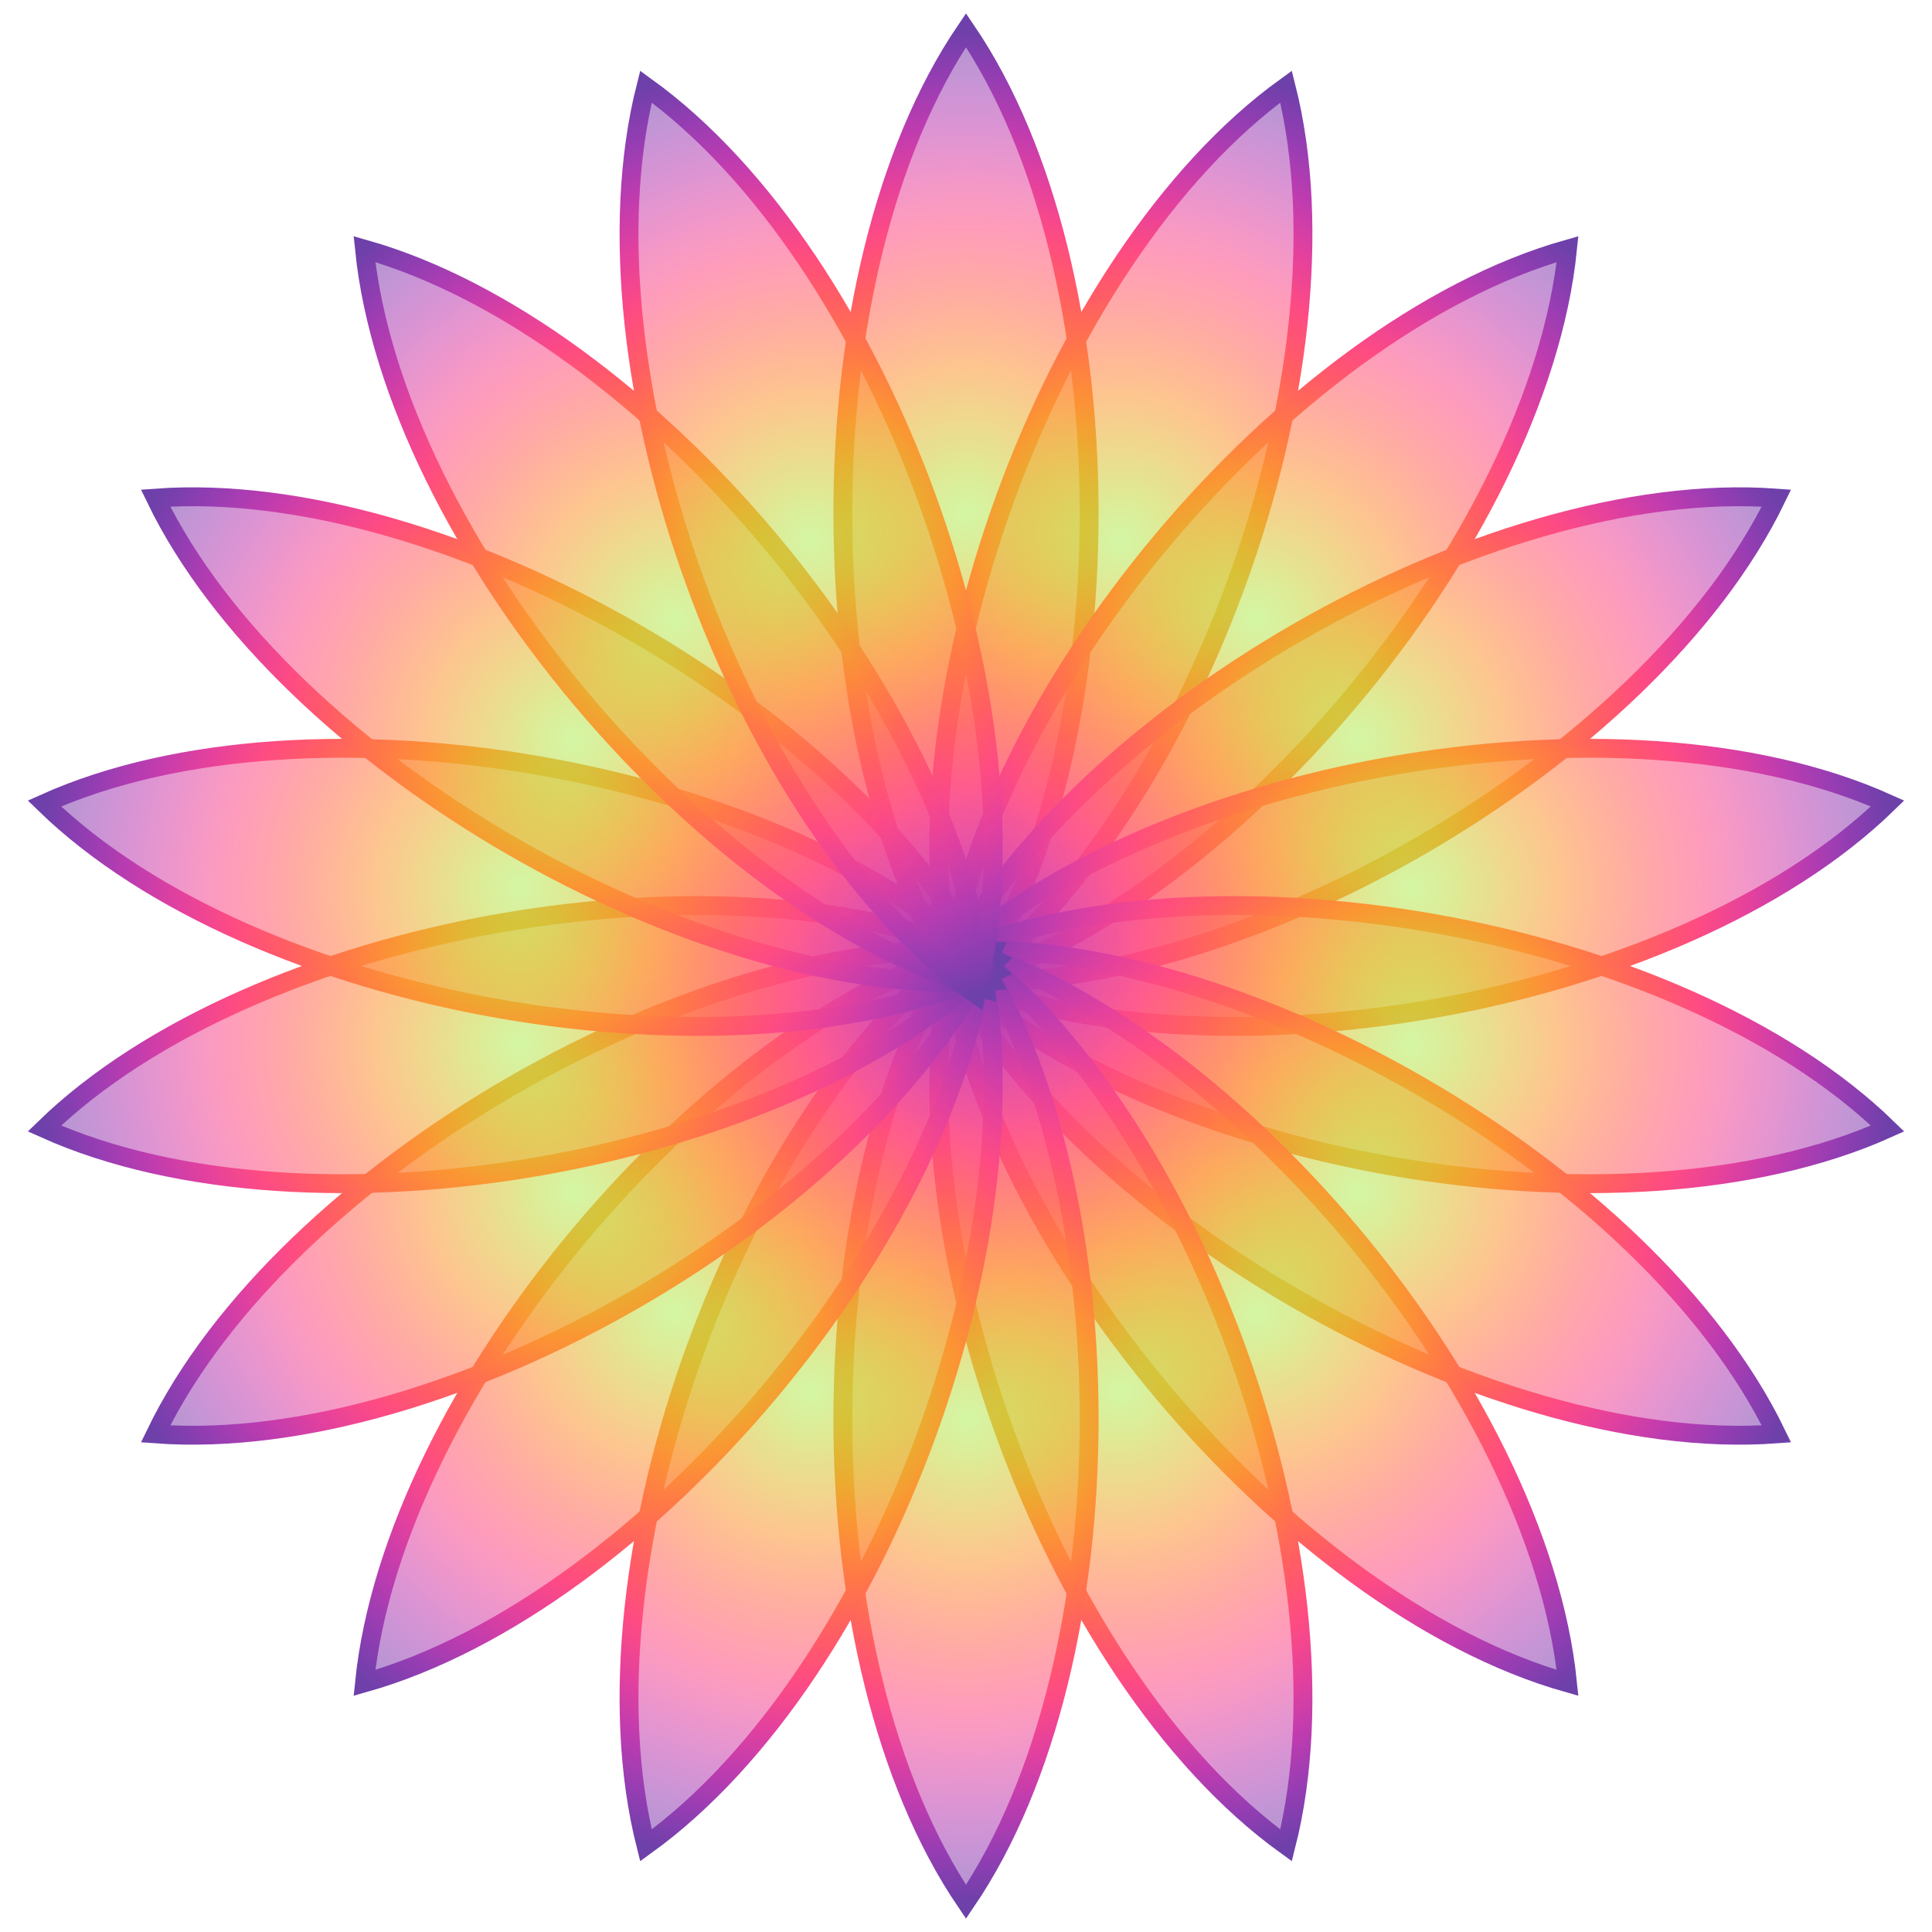
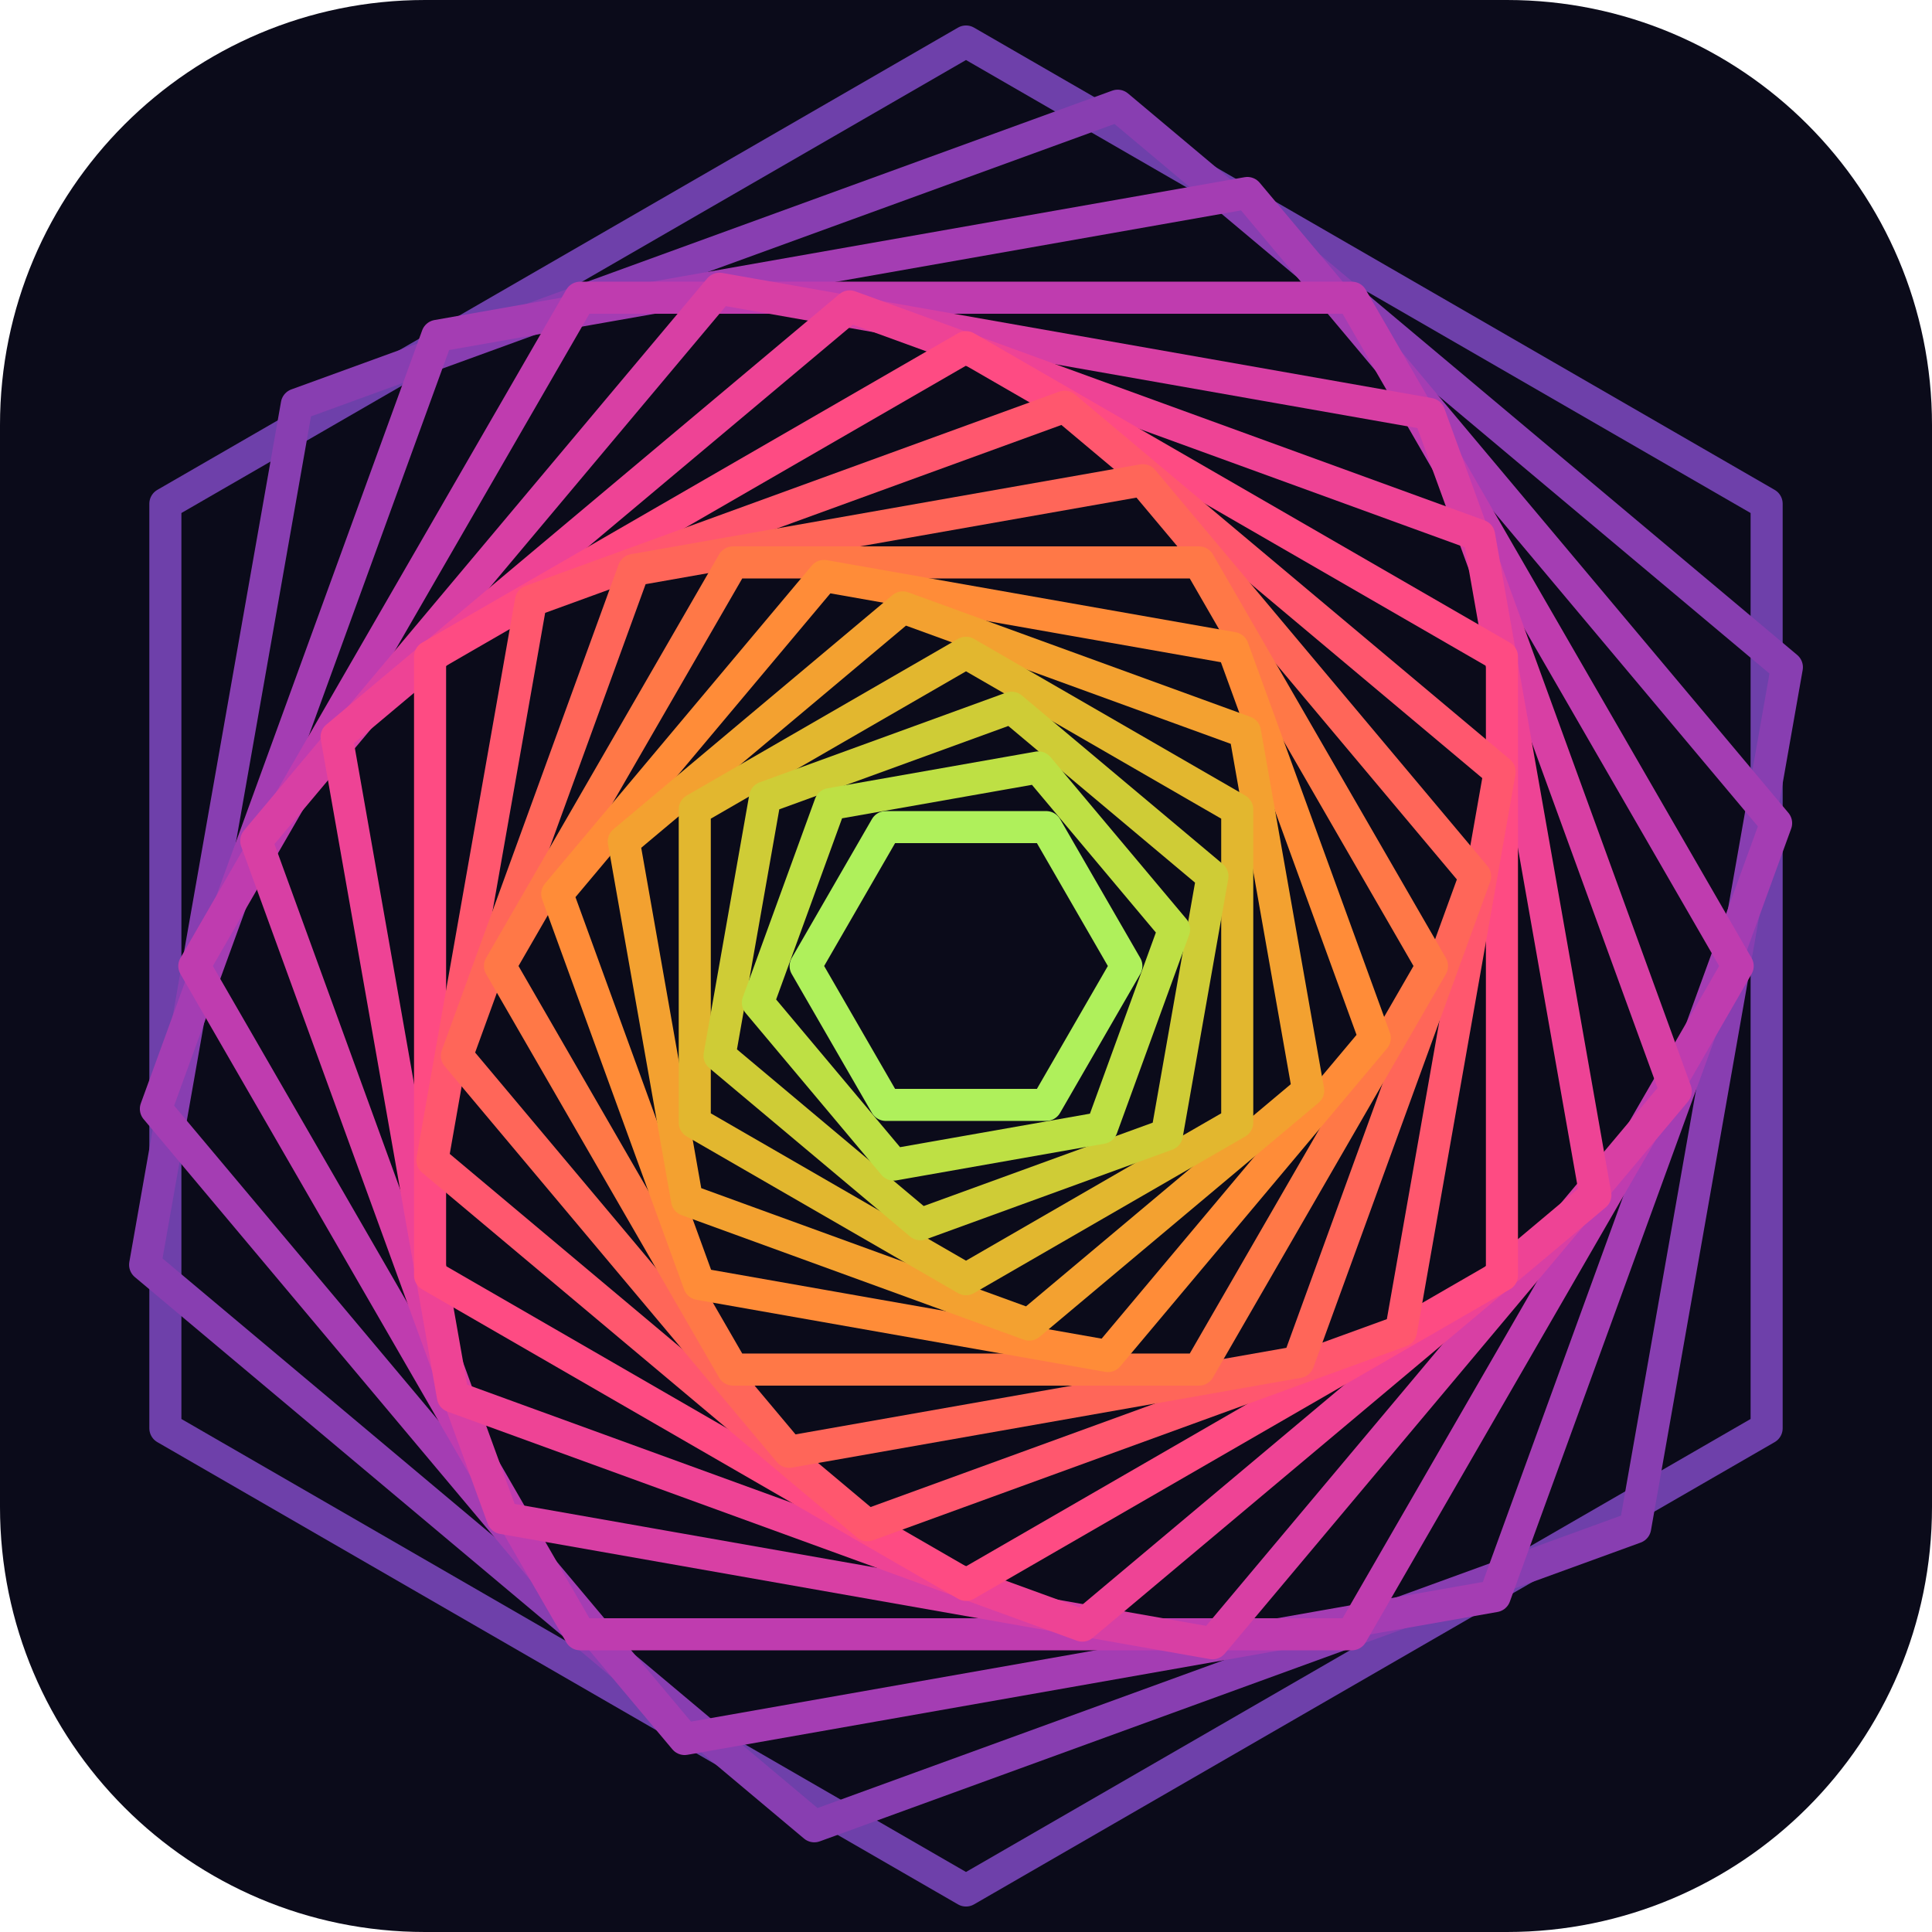
<svg xmlns="http://www.w3.org/2000/svg" width="1024" height="1024" viewBox="0 0 1024 1024">
  <defs>
    <clipPath id="surface">
-       <rect width="1024" height="1024" rx="102.4" />
+       <rect width="1024" height="1024" rx="225.28" />
    </clipPath>
-     <radialGradient id="g0-0" gradientUnits="userSpaceOnUse" cx="0" cy="0" r="256">
-       <stop offset="0" stop-color="#aff05b" />
-       <stop offset="0.1" stop-color="#c6d63c" />
-       <stop offset="0.2" stop-color="#e2b72f" />
-       <stop offset="0.3" stop-color="#fb9633" />
-       <stop offset="0.4" stop-color="#ff7847" />
-       <stop offset="0.5" stop-color="#ff5e63" />
-       <stop offset="0.6" stop-color="#fe4b83" />
-       <stop offset="0.7" stop-color="#e4419d" />
-       <stop offset="0.8" stop-color="#bf3caf" />
-       <stop offset="0.9" stop-color="#963db3" />
-       <stop offset="1" stop-color="#6e40aa" />
-     </radialGradient>
-     <radialGradient id="g0-1" gradientUnits="userSpaceOnUse" cx="0" cy="0" r="256">
-       <stop offset="0" stop-color="#aff05b" />
-       <stop offset="0.1" stop-color="#c6d63c" />
-       <stop offset="0.2" stop-color="#e2b72f" />
-       <stop offset="0.3" stop-color="#fb9633" />
-       <stop offset="0.4" stop-color="#ff7847" />
-       <stop offset="0.5" stop-color="#ff5e63" />
-       <stop offset="0.6" stop-color="#fe4b83" />
-       <stop offset="0.7" stop-color="#e4419d" />
-       <stop offset="0.8" stop-color="#bf3caf" />
-       <stop offset="0.9" stop-color="#963db3" />
-       <stop offset="1" stop-color="#6e40aa" />
-     </radialGradient>
-     <radialGradient id="g0-2" gradientUnits="userSpaceOnUse" cx="0" cy="0" r="256">
-       <stop offset="0" stop-color="#aff05b" />
-       <stop offset="0.1" stop-color="#c6d63c" />
-       <stop offset="0.2" stop-color="#e2b72f" />
-       <stop offset="0.3" stop-color="#fb9633" />
-       <stop offset="0.4" stop-color="#ff7847" />
-       <stop offset="0.5" stop-color="#ff5e63" />
-       <stop offset="0.6" stop-color="#fe4b83" />
-       <stop offset="0.7" stop-color="#e4419d" />
-       <stop offset="0.8" stop-color="#bf3caf" />
-       <stop offset="0.9" stop-color="#963db3" />
-       <stop offset="1" stop-color="#6e40aa" />
-     </radialGradient>
-     <radialGradient id="g0-3" gradientUnits="userSpaceOnUse" cx="0" cy="0" r="256">
-       <stop offset="0" stop-color="#aff05b" />
-       <stop offset="0.1" stop-color="#c6d63c" />
-       <stop offset="0.2" stop-color="#e2b72f" />
-       <stop offset="0.3" stop-color="#fb9633" />
-       <stop offset="0.4" stop-color="#ff7847" />
-       <stop offset="0.5" stop-color="#ff5e63" />
-       <stop offset="0.6" stop-color="#fe4b83" />
-       <stop offset="0.7" stop-color="#e4419d" />
-       <stop offset="0.8" stop-color="#bf3caf" />
-       <stop offset="0.9" stop-color="#963db3" />
-       <stop offset="1" stop-color="#6e40aa" />
-     </radialGradient>
-     <radialGradient id="g0-4" gradientUnits="userSpaceOnUse" cx="0" cy="0" r="256">
-       <stop offset="0" stop-color="#aff05b" />
-       <stop offset="0.1" stop-color="#c6d63c" />
-       <stop offset="0.2" stop-color="#e2b72f" />
-       <stop offset="0.3" stop-color="#fb9633" />
-       <stop offset="0.4" stop-color="#ff7847" />
-       <stop offset="0.5" stop-color="#ff5e63" />
-       <stop offset="0.6" stop-color="#fe4b83" />
-       <stop offset="0.7" stop-color="#e4419d" />
-       <stop offset="0.8" stop-color="#bf3caf" />
-       <stop offset="0.9" stop-color="#963db3" />
-       <stop offset="1" stop-color="#6e40aa" />
-     </radialGradient>
-     <radialGradient id="g0-5" gradientUnits="userSpaceOnUse" cx="0" cy="0" r="256">
-       <stop offset="0" stop-color="#aff05b" />
-       <stop offset="0.1" stop-color="#c6d63c" />
-       <stop offset="0.2" stop-color="#e2b72f" />
-       <stop offset="0.3" stop-color="#fb9633" />
-       <stop offset="0.4" stop-color="#ff7847" />
-       <stop offset="0.5" stop-color="#ff5e63" />
-       <stop offset="0.6" stop-color="#fe4b83" />
-       <stop offset="0.7" stop-color="#e4419d" />
-       <stop offset="0.8" stop-color="#bf3caf" />
-       <stop offset="0.9" stop-color="#963db3" />
-       <stop offset="1" stop-color="#6e40aa" />
-     </radialGradient>
-     <radialGradient id="g0-6" gradientUnits="userSpaceOnUse" cx="0" cy="0" r="256">
-       <stop offset="0" stop-color="#aff05b" />
-       <stop offset="0.1" stop-color="#c6d63c" />
-       <stop offset="0.2" stop-color="#e2b72f" />
-       <stop offset="0.3" stop-color="#fb9633" />
-       <stop offset="0.4" stop-color="#ff7847" />
-       <stop offset="0.5" stop-color="#ff5e63" />
-       <stop offset="0.6" stop-color="#fe4b83" />
-       <stop offset="0.7" stop-color="#e4419d" />
-       <stop offset="0.8" stop-color="#bf3caf" />
-       <stop offset="0.9" stop-color="#963db3" />
-       <stop offset="1" stop-color="#6e40aa" />
-     </radialGradient>
-     <radialGradient id="g0-7" gradientUnits="userSpaceOnUse" cx="0" cy="0" r="256">
-       <stop offset="0" stop-color="#aff05b" />
-       <stop offset="0.1" stop-color="#c6d63c" />
-       <stop offset="0.2" stop-color="#e2b72f" />
-       <stop offset="0.3" stop-color="#fb9633" />
-       <stop offset="0.4" stop-color="#ff7847" />
-       <stop offset="0.5" stop-color="#ff5e63" />
-       <stop offset="0.6" stop-color="#fe4b83" />
-       <stop offset="0.7" stop-color="#e4419d" />
-       <stop offset="0.8" stop-color="#bf3caf" />
-       <stop offset="0.9" stop-color="#963db3" />
-       <stop offset="1" stop-color="#6e40aa" />
-     </radialGradient>
-     <radialGradient id="g0-8" gradientUnits="userSpaceOnUse" cx="0" cy="0" r="256">
-       <stop offset="0" stop-color="#aff05b" />
-       <stop offset="0.1" stop-color="#c6d63c" />
-       <stop offset="0.2" stop-color="#e2b72f" />
-       <stop offset="0.3" stop-color="#fb9633" />
-       <stop offset="0.4" stop-color="#ff7847" />
-       <stop offset="0.5" stop-color="#ff5e63" />
-       <stop offset="0.6" stop-color="#fe4b83" />
-       <stop offset="0.7" stop-color="#e4419d" />
-       <stop offset="0.8" stop-color="#bf3caf" />
-       <stop offset="0.9" stop-color="#963db3" />
-       <stop offset="1" stop-color="#6e40aa" />
-     </radialGradient>
-     <radialGradient id="g0-9" gradientUnits="userSpaceOnUse" cx="0" cy="0" r="256">
-       <stop offset="0" stop-color="#aff05b" />
-       <stop offset="0.1" stop-color="#c6d63c" />
-       <stop offset="0.2" stop-color="#e2b72f" />
-       <stop offset="0.3" stop-color="#fb9633" />
-       <stop offset="0.4" stop-color="#ff7847" />
-       <stop offset="0.5" stop-color="#ff5e63" />
-       <stop offset="0.6" stop-color="#fe4b83" />
-       <stop offset="0.7" stop-color="#e4419d" />
-       <stop offset="0.8" stop-color="#bf3caf" />
-       <stop offset="0.9" stop-color="#963db3" />
-       <stop offset="1" stop-color="#6e40aa" />
-     </radialGradient>
-     <radialGradient id="g0-10" gradientUnits="userSpaceOnUse" cx="0" cy="0" r="256">
-       <stop offset="0" stop-color="#aff05b" />
-       <stop offset="0.1" stop-color="#c6d63c" />
-       <stop offset="0.2" stop-color="#e2b72f" />
-       <stop offset="0.3" stop-color="#fb9633" />
-       <stop offset="0.4" stop-color="#ff7847" />
-       <stop offset="0.5" stop-color="#ff5e63" />
-       <stop offset="0.6" stop-color="#fe4b83" />
-       <stop offset="0.7" stop-color="#e4419d" />
-       <stop offset="0.8" stop-color="#bf3caf" />
-       <stop offset="0.9" stop-color="#963db3" />
-       <stop offset="1" stop-color="#6e40aa" />
-     </radialGradient>
-     <radialGradient id="g0-11" gradientUnits="userSpaceOnUse" cx="0" cy="0" r="256">
-       <stop offset="0" stop-color="#aff05b" />
-       <stop offset="0.1" stop-color="#c6d63c" />
-       <stop offset="0.2" stop-color="#e2b72f" />
-       <stop offset="0.3" stop-color="#fb9633" />
-       <stop offset="0.4" stop-color="#ff7847" />
-       <stop offset="0.5" stop-color="#ff5e63" />
-       <stop offset="0.6" stop-color="#fe4b83" />
-       <stop offset="0.7" stop-color="#e4419d" />
-       <stop offset="0.8" stop-color="#bf3caf" />
-       <stop offset="0.9" stop-color="#963db3" />
-       <stop offset="1" stop-color="#6e40aa" />
-     </radialGradient>
-     <radialGradient id="g0-12" gradientUnits="userSpaceOnUse" cx="0" cy="0" r="256">
-       <stop offset="0" stop-color="#aff05b" />
-       <stop offset="0.1" stop-color="#c6d63c" />
-       <stop offset="0.2" stop-color="#e2b72f" />
-       <stop offset="0.3" stop-color="#fb9633" />
-       <stop offset="0.4" stop-color="#ff7847" />
-       <stop offset="0.5" stop-color="#ff5e63" />
-       <stop offset="0.6" stop-color="#fe4b83" />
-       <stop offset="0.7" stop-color="#e4419d" />
-       <stop offset="0.8" stop-color="#bf3caf" />
-       <stop offset="0.9" stop-color="#963db3" />
-       <stop offset="1" stop-color="#6e40aa" />
-     </radialGradient>
-     <radialGradient id="g0-13" gradientUnits="userSpaceOnUse" cx="0" cy="0" r="256">
-       <stop offset="0" stop-color="#aff05b" />
-       <stop offset="0.1" stop-color="#c6d63c" />
-       <stop offset="0.2" stop-color="#e2b72f" />
-       <stop offset="0.3" stop-color="#fb9633" />
-       <stop offset="0.4" stop-color="#ff7847" />
-       <stop offset="0.5" stop-color="#ff5e63" />
-       <stop offset="0.6" stop-color="#fe4b83" />
-       <stop offset="0.7" stop-color="#e4419d" />
-       <stop offset="0.8" stop-color="#bf3caf" />
-       <stop offset="0.9" stop-color="#963db3" />
-       <stop offset="1" stop-color="#6e40aa" />
-     </radialGradient>
-     <radialGradient id="g0-14" gradientUnits="userSpaceOnUse" cx="0" cy="0" r="256">
-       <stop offset="0" stop-color="#aff05b" />
-       <stop offset="0.1" stop-color="#c6d63c" />
-       <stop offset="0.2" stop-color="#e2b72f" />
-       <stop offset="0.3" stop-color="#fb9633" />
-       <stop offset="0.4" stop-color="#ff7847" />
-       <stop offset="0.5" stop-color="#ff5e63" />
-       <stop offset="0.6" stop-color="#fe4b83" />
-       <stop offset="0.7" stop-color="#e4419d" />
-       <stop offset="0.8" stop-color="#bf3caf" />
-       <stop offset="0.9" stop-color="#963db3" />
-       <stop offset="1" stop-color="#6e40aa" />
-     </radialGradient>
-     <radialGradient id="g0-15" gradientUnits="userSpaceOnUse" cx="0" cy="0" r="256">
-       <stop offset="0" stop-color="#aff05b" />
-       <stop offset="0.1" stop-color="#c6d63c" />
-       <stop offset="0.2" stop-color="#e2b72f" />
-       <stop offset="0.3" stop-color="#fb9633" />
-       <stop offset="0.4" stop-color="#ff7847" />
-       <stop offset="0.5" stop-color="#ff5e63" />
-       <stop offset="0.6" stop-color="#fe4b83" />
-       <stop offset="0.7" stop-color="#e4419d" />
-       <stop offset="0.8" stop-color="#bf3caf" />
-       <stop offset="0.9" stop-color="#963db3" />
-       <stop offset="1" stop-color="#6e40aa" />
-     </radialGradient>
-     <radialGradient id="g0-16" gradientUnits="userSpaceOnUse" cx="0" cy="0" r="256">
-       <stop offset="0" stop-color="#aff05b" />
-       <stop offset="0.1" stop-color="#c6d63c" />
-       <stop offset="0.2" stop-color="#e2b72f" />
-       <stop offset="0.3" stop-color="#fb9633" />
-       <stop offset="0.4" stop-color="#ff7847" />
-       <stop offset="0.5" stop-color="#ff5e63" />
-       <stop offset="0.6" stop-color="#fe4b83" />
-       <stop offset="0.7" stop-color="#e4419d" />
-       <stop offset="0.8" stop-color="#bf3caf" />
-       <stop offset="0.9" stop-color="#963db3" />
-       <stop offset="1" stop-color="#6e40aa" />
-     </radialGradient>
-     <radialGradient id="g0-17" gradientUnits="userSpaceOnUse" cx="0" cy="0" r="256">
-       <stop offset="0" stop-color="#aff05b" />
-       <stop offset="0.1" stop-color="#c6d63c" />
-       <stop offset="0.2" stop-color="#e2b72f" />
-       <stop offset="0.3" stop-color="#fb9633" />
-       <stop offset="0.4" stop-color="#ff7847" />
-       <stop offset="0.5" stop-color="#ff5e63" />
-       <stop offset="0.6" stop-color="#fe4b83" />
-       <stop offset="0.7" stop-color="#e4419d" />
-       <stop offset="0.8" stop-color="#bf3caf" />
-       <stop offset="0.9" stop-color="#963db3" />
-       <stop offset="1" stop-color="#6e40aa" />
-     </radialGradient>
  </defs>
-   <rect width="1024" height="1024" rx="102.4" fill="#000000" fill-opacity="0" />
+   <rect width="1024" height="1024" rx="225.28" fill="#0b0b1a" />
  <g clip-path="url(#surface)">
-     <path d="M0 256C87.04 128 87.04 -128 0 -256C-87.04 -128 -87.04 128 0 256Z" transform="translate(512 272) rotate(0)" fill="url(#g0-0)" fill-opacity="0.55" stroke="url(#g0-0)" stroke-opacity="1" stroke-width="10" stroke-miterlimit="10" />
-     <path d="M0 256C87.04 128 87.04 -128 0 -256C-87.04 -128 -87.04 128 0 256Z" transform="translate(594.0848 286.4738) rotate(20)" fill="url(#g0-1)" fill-opacity="0.55" stroke="url(#g0-1)" stroke-opacity="1" stroke-width="10" stroke-miterlimit="10" />
-     <path d="M0 256C87.04 128 87.04 -128 0 -256C-87.04 -128 -87.04 128 0 256Z" transform="translate(666.269 328.1493) rotate(40)" fill="url(#g0-2)" fill-opacity="0.55" stroke="url(#g0-2)" stroke-opacity="1" stroke-width="10" stroke-miterlimit="10" />
-     <path d="M0 256C87.04 128 87.04 -128 0 -256C-87.04 -128 -87.04 128 0 256Z" transform="translate(719.8461 392) rotate(60)" fill="url(#g0-3)" fill-opacity="0.55" stroke="url(#g0-3)" stroke-opacity="1" stroke-width="10" stroke-miterlimit="10" />
-     <path d="M0 256C87.04 128 87.04 -128 0 -256C-87.04 -128 -87.04 128 0 256Z" transform="translate(748.3539 470.3244) rotate(80)" fill="url(#g0-4)" fill-opacity="0.55" stroke="url(#g0-4)" stroke-opacity="1" stroke-width="10" stroke-miterlimit="10" />
-     <path d="M0 256C87.04 128 87.04 -128 0 -256C-87.04 -128 -87.04 128 0 256Z" transform="translate(748.3539 553.6756) rotate(100)" fill="url(#g0-5)" fill-opacity="0.55" stroke="url(#g0-5)" stroke-opacity="1" stroke-width="10" stroke-miterlimit="10" />
-     <path d="M0 256C87.04 128 87.04 -128 0 -256C-87.04 -128 -87.04 128 0 256Z" transform="translate(719.8461 632) rotate(120)" fill="url(#g0-6)" fill-opacity="0.55" stroke="url(#g0-6)" stroke-opacity="1" stroke-width="10" stroke-miterlimit="10" />
-     <path d="M0 256C87.04 128 87.04 -128 0 -256C-87.04 -128 -87.04 128 0 256Z" transform="translate(666.269 695.8507) rotate(140)" fill="url(#g0-7)" fill-opacity="0.55" stroke="url(#g0-7)" stroke-opacity="1" stroke-width="10" stroke-miterlimit="10" />
-     <path d="M0 256C87.04 128 87.04 -128 0 -256C-87.04 -128 -87.04 128 0 256Z" transform="translate(594.0848 737.5262) rotate(160)" fill="url(#g0-8)" fill-opacity="0.55" stroke="url(#g0-8)" stroke-opacity="1" stroke-width="10" stroke-miterlimit="10" />
-     <path d="M0 256C87.04 128 87.04 -128 0 -256C-87.04 -128 -87.04 128 0 256Z" transform="translate(512 752) rotate(180)" fill="url(#g0-9)" fill-opacity="0.55" stroke="url(#g0-9)" stroke-opacity="1" stroke-width="10" stroke-miterlimit="10" />
-     <path d="M0 256C87.04 128 87.04 -128 0 -256C-87.04 -128 -87.04 128 0 256Z" transform="translate(429.9152 737.5262) rotate(200)" fill="url(#g0-10)" fill-opacity="0.55" stroke="url(#g0-10)" stroke-opacity="1" stroke-width="10" stroke-miterlimit="10" />
-     <path d="M0 256C87.04 128 87.04 -128 0 -256C-87.04 -128 -87.04 128 0 256Z" transform="translate(357.731 695.8507) rotate(220)" fill="url(#g0-11)" fill-opacity="0.55" stroke="url(#g0-11)" stroke-opacity="1" stroke-width="10" stroke-miterlimit="10" />
-     <path d="M0 256C87.04 128 87.04 -128 0 -256C-87.04 -128 -87.04 128 0 256Z" transform="translate(304.1539 632) rotate(240)" fill="url(#g0-12)" fill-opacity="0.55" stroke="url(#g0-12)" stroke-opacity="1" stroke-width="10" stroke-miterlimit="10" />
-     <path d="M0 256C87.04 128 87.04 -128 0 -256C-87.04 -128 -87.04 128 0 256Z" transform="translate(275.6461 553.6756) rotate(260)" fill="url(#g0-13)" fill-opacity="0.55" stroke="url(#g0-13)" stroke-opacity="1" stroke-width="10" stroke-miterlimit="10" />
-     <path d="M0 256C87.04 128 87.04 -128 0 -256C-87.04 -128 -87.04 128 0 256Z" transform="translate(275.6461 470.3244) rotate(280)" fill="url(#g0-14)" fill-opacity="0.55" stroke="url(#g0-14)" stroke-opacity="1" stroke-width="10" stroke-miterlimit="10" />
-     <path d="M0 256C87.04 128 87.04 -128 0 -256C-87.04 -128 -87.04 128 0 256Z" transform="translate(304.1539 392) rotate(300)" fill="url(#g0-15)" fill-opacity="0.55" stroke="url(#g0-15)" stroke-opacity="1" stroke-width="10" stroke-miterlimit="10" />
-     <path d="M0 256C87.04 128 87.04 -128 0 -256C-87.04 -128 -87.04 128 0 256Z" transform="translate(357.731 328.1493) rotate(320)" fill="url(#g0-16)" fill-opacity="0.55" stroke="url(#g0-16)" stroke-opacity="1" stroke-width="10" stroke-miterlimit="10" />
-     <path d="M0 256C87.04 128 87.04 -128 0 -256C-87.04 -128 -87.04 128 0 256Z" transform="translate(429.9152 286.4738) rotate(340)" fill="url(#g0-17)" fill-opacity="0.55" stroke="url(#g0-17)" stroke-opacity="1" stroke-width="10" stroke-miterlimit="10" />
+     <path d="M490 0A0 0 0 0 1 490 0L245 424.352A0 0 0 0 1 245 424.352L-245 424.352A0 0 0 0 1 -245 424.352L-490 0A0 0 0 0 1 -490 0L-245 -424.352A0 0 0 0 1 -245 -424.352L245 -424.352A0 0 0 0 1 245 -424.352Z" transform="translate(512 512) rotate(-90)" fill="none" stroke="#6e40aa" stroke-opacity="1" stroke-width="17" stroke-linejoin="round" />
+     <path d="M463 0A0 0 0 0 1 463 0L231.5 400.97A0 0 0 0 1 231.5 400.97L-231.5 400.97A0 0 0 0 1 -231.5 400.97L-463 0A0 0 0 0 1 -463 0L-231.5 -400.97A0 0 0 0 1 -231.5 -400.97L231.5 -400.97A0 0 0 0 1 231.5 -400.97Z" transform="translate(512 512) rotate(-80)" fill="none" stroke="#883eb1" stroke-opacity="1" stroke-width="17" stroke-linejoin="round" />
+     <path d="M436 0A0 0 0 0 1 436 0L218 377.587A0 0 0 0 1 218 377.587L-218 377.587A0 0 0 0 1 -218 377.587L-436 0A0 0 0 0 1 -436 0L-218 -377.587A0 0 0 0 1 -218 -377.587L218 -377.587A0 0 0 0 1 218 -377.587Z" transform="translate(512 512) rotate(-70)" fill="none" stroke="#a43db3" stroke-opacity="1" stroke-width="17" stroke-linejoin="round" />
+     <path d="M409 0A0 0 0 0 1 409 0L204.5 354.204A0 0 0 0 1 204.5 354.204L-204.5 354.204A0 0 0 0 1 -204.5 354.204L-409 0A0 0 0 0 1 -409 0L-204.5 -354.204A0 0 0 0 1 -204.5 -354.204L204.5 -354.204A0 0 0 0 1 204.5 -354.204Z" transform="translate(512 512) rotate(-60)" fill="none" stroke="#bf3caf" stroke-opacity="1" stroke-width="17" stroke-linejoin="round" />
+     <path d="M382 0A0 0 0 0 1 382 0L191 330.822A0 0 0 0 1 191 330.822L-191 330.822A0 0 0 0 1 -191 330.822L-382 0A0 0 0 0 1 -382 0L-191 -330.822A0 0 0 0 1 -191 -330.822L191 -330.822A0 0 0 0 1 191 -330.822Z" transform="translate(512 512) rotate(-50)" fill="none" stroke="#d83fa4" stroke-opacity="1" stroke-width="17" stroke-linejoin="round" />
+     <path d="M355 0A0 0 0 0 1 355 0L177.5 307.439A0 0 0 0 1 177.5 307.439L-177.5 307.439A0 0 0 0 1 -177.5 307.439L-355 0A0 0 0 0 1 -355 0L-177.5 -307.439A0 0 0 0 1 -177.5 -307.439L177.5 -307.439A0 0 0 0 1 177.5 -307.439Z" transform="translate(512 512) rotate(-40)" fill="none" stroke="#ee4395" stroke-opacity="1" stroke-width="17" stroke-linejoin="round" />
+     <path d="M328 0A0 0 0 0 1 328 0L164 284.056A0 0 0 0 1 164 284.056L-164 284.056A0 0 0 0 1 -164 284.056L-328 0A0 0 0 0 1 -328 0L-164 -284.056A0 0 0 0 1 -164 -284.056L164 -284.056A0 0 0 0 1 164 -284.056Z" transform="translate(512 512) rotate(-30)" fill="none" stroke="#fe4b83" stroke-opacity="1" stroke-width="17" stroke-linejoin="round" />
+     <path d="M301 0A0 0 0 0 1 301 0L150.5 260.674A0 0 0 0 1 150.5 260.674L-150.5 260.674A0 0 0 0 1 -150.5 260.674L-301 0A0 0 0 0 1 -301 0L-150.5 -260.674A0 0 0 0 1 -150.5 -260.674L150.5 -260.674A0 0 0 0 1 150.5 -260.674Z" transform="translate(512 512) rotate(-20)" fill="none" stroke="#ff576e" stroke-opacity="1" stroke-width="17" stroke-linejoin="round" />
+     <path d="M274 0A0 0 0 0 1 274 0L137 237.291A0 0 0 0 1 137 237.291L-137 237.291A0 0 0 0 1 -137 237.291L-274 0A0 0 0 0 1 -274 0L-137 -237.291A0 0 0 0 1 -137 -237.291L137 -237.291A0 0 0 0 1 137 -237.291Z" transform="translate(512 512) rotate(-10)" fill="none" stroke="#ff6659" stroke-opacity="1" stroke-width="17" stroke-linejoin="round" />
+     <path d="M247 0A0 0 0 0 1 247 0L123.5 213.908A0 0 0 0 1 123.5 213.908L-123.5 213.908A0 0 0 0 1 -123.5 213.908L-247 0A0 0 0 0 1 -247 0L-123.5 -213.908A0 0 0 0 1 -123.5 -213.908L123.5 -213.908A0 0 0 0 1 123.5 -213.908Z" transform="translate(512 512) rotate(0)" fill="none" stroke="#ff7847" stroke-opacity="1" stroke-width="17" stroke-linejoin="round" />
+     <path d="M220 0A0 0 0 0 1 220 0L110 190.526A0 0 0 0 1 110 190.526L-110 190.526A0 0 0 0 1 -110 190.526L-220 0A0 0 0 0 1 -220 0L-110 -190.526A0 0 0 0 1 -110 -190.526L110 -190.526A0 0 0 0 1 110 -190.526Z" transform="translate(512 512) rotate(10)" fill="none" stroke="#ff8c38" stroke-opacity="1" stroke-width="17" stroke-linejoin="round" />
+     <path d="M193 0A0 0 0 0 1 193 0L96.5 167.143A0 0 0 0 1 96.5 167.143L-96.5 167.143A0 0 0 0 1 -96.5 167.143L-193 0A0 0 0 0 1 -193 0L-96.5 -167.143A0 0 0 0 1 -96.5 -167.143L96.5 -167.143A0 0 0 0 1 96.5 -167.143Z" transform="translate(512 512) rotate(20)" fill="none" stroke="#f3a130" stroke-opacity="1" stroke-width="17" stroke-linejoin="round" />
+     <path d="M166 0A0 0 0 0 1 166 0L83 143.76A0 0 0 0 1 83 143.76L-83 143.76A0 0 0 0 1 -83 143.76L-166 0A0 0 0 0 1 -166 0L-83 -143.76A0 0 0 0 1 -83 -143.76L83 -143.76A0 0 0 0 1 83 -143.76Z" transform="translate(512 512) rotate(30)" fill="none" stroke="#e2b72f" stroke-opacity="1" stroke-width="17" stroke-linejoin="round" />
+     <path d="M139 0A0 0 0 0 1 139 0L69.5 120.377A0 0 0 0 1 69.5 120.377L-69.5 120.377A0 0 0 0 1 -69.5 120.377L-139 0A0 0 0 0 1 -139 0L-69.5 -120.377A0 0 0 0 1 -69.5 -120.377L69.5 -120.377A0 0 0 0 1 69.5 -120.377Z" transform="translate(512 512) rotate(40)" fill="none" stroke="#cfcc36" stroke-opacity="1" stroke-width="17" stroke-linejoin="round" />
+     <path d="M112 0A0 0 0 0 1 112 0L56 96.995A0 0 0 0 1 56 96.995L-56 96.995A0 0 0 0 1 -56 96.995L-112 0A0 0 0 0 1 -112 0L-56 -96.995A0 0 0 0 1 -56 -96.995L56 -96.995A0 0 0 0 1 56 -96.995Z" transform="translate(512 512) rotate(50)" fill="none" stroke="#bee044" stroke-opacity="1" stroke-width="17" stroke-linejoin="round" />
+     <path d="M85 0A0 0 0 0 1 85 0L42.5 73.612A0 0 0 0 1 42.5 73.612L-42.5 73.612A0 0 0 0 1 -42.5 73.612L-85 0A0 0 0 0 1 -85 0L-42.5 -73.612A0 0 0 0 1 -42.5 -73.612L42.5 -73.612A0 0 0 0 1 42.5 -73.612Z" transform="translate(512 512) rotate(60)" fill="none" stroke="#aff05b" stroke-opacity="1" stroke-width="17" stroke-linejoin="round" />
  </g>
</svg>
